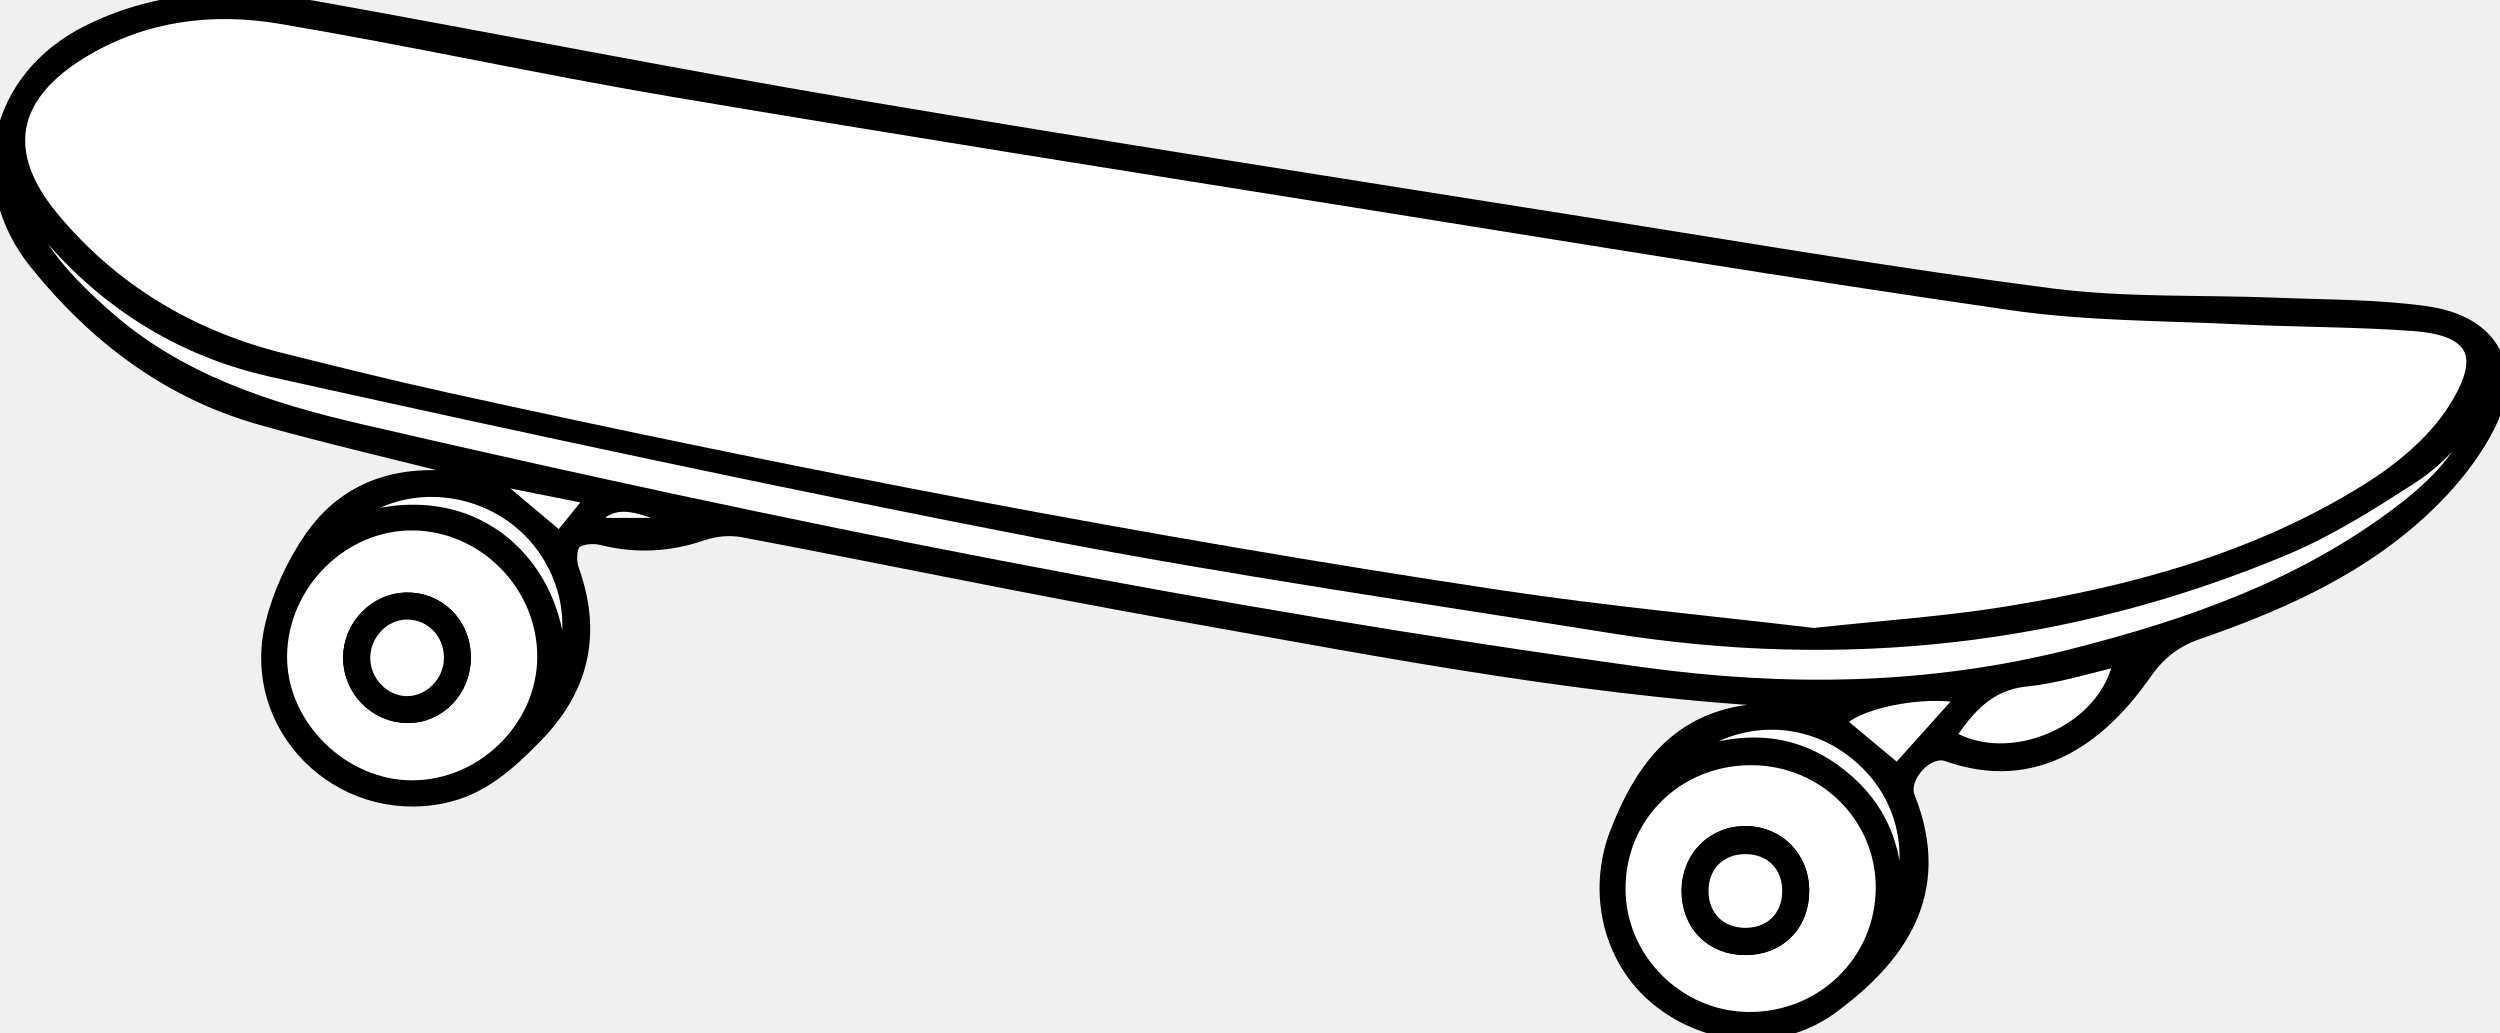
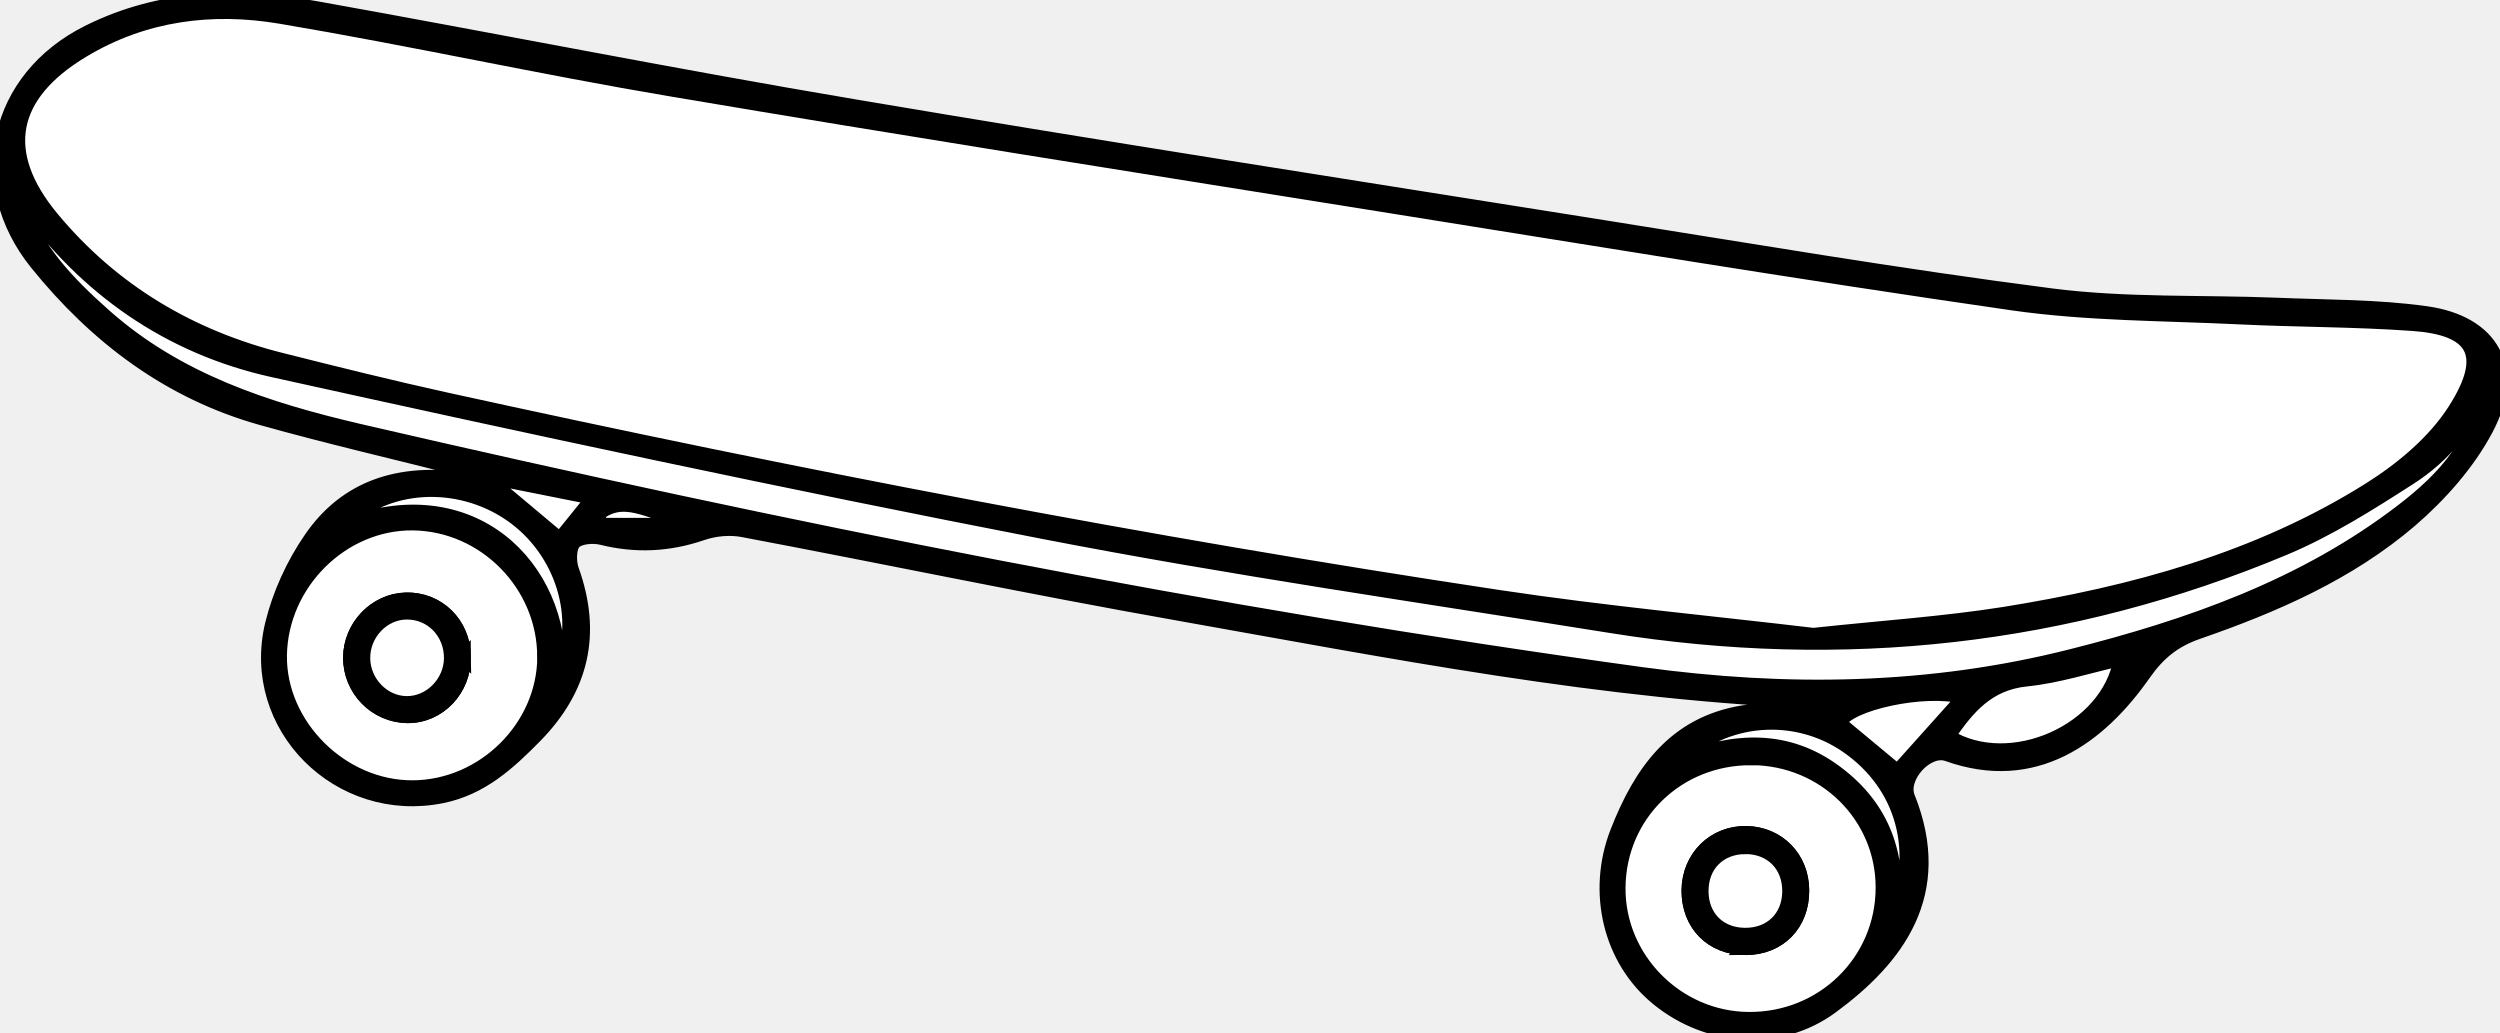
- <svg xmlns="http://www.w3.org/2000/svg" version="1.1" id="Layer_1" x="0px" y="0px" width="357.132px" height="147.557px" viewBox="0 0 357.132 147.557" enable-background="new 0 0 357.132 147.557" xml:space="preserve">
-   <path fill-rule="evenodd" clip-rule="evenodd" stroke="#000000" stroke-width="2" d="M69.687,68.112  c-1.294-0.385-2.271-0.713-3.267-0.966c-9.682-2.458-19.423-4.705-29.039-7.402C24.181,56.042,13.709,48.133,5.2,37.575  c-9.175-11.383-5.914-26.383,7.472-33.022c10.476-5.196,21.448-5.369,32.58-3.372c25.667,4.606,51.253,9.688,76.963,14.032  c35.198,5.948,70.476,11.431,105.73,17.034c21.695,3.448,43.363,7.144,65.143,9.947c10.604,1.364,21.438,0.899,32.164,1.337  c7.105,0.29,14.275,0.216,21.291,1.197c9.563,1.338,13.177,7.98,8.657,16.528c-2.604,4.924-6.603,9.431-10.862,13.09  c-8.817,7.577-19.429,12.193-30.344,15.978c-3.315,1.148-5.601,2.917-7.689,5.912c-6.358,9.116-15.64,15.991-28.11,11.543  c-2.875-1.026-6.784,3.238-5.626,6.139c5.491,13.748-1.519,23.026-10.967,29.953c-7.388,5.417-17.523,4.715-24.75-1.14  c-6.919-5.604-9.146-15.344-5.858-23.79c3.357-8.623,8.19-15.547,18.011-17.158c2.65-0.436,5.438-0.026,8.162-0.01  c1.357,0.007,2.714,0.001,4.071,0.001c0.027-0.303,0.055-0.606,0.082-0.91c-0.242-0.2-0.479-0.569-0.729-0.577  c-31.312-1.124-61.955-7.222-92.668-12.663c-20.65-3.658-41.183-7.975-61.792-11.867c-1.855-0.351-4.021-0.144-5.813,0.472  c-4.777,1.641-9.476,1.863-14.369,0.641c-1.233-0.309-3.188-0.137-3.92,0.647c-0.713,0.764-0.715,2.747-0.291,3.93  c3.247,9.069,1.454,16.905-5.262,23.746c-3.798,3.867-7.663,7.438-13.29,8.587c-14.718,3.005-27.815-9.958-24.298-24.563  c1.029-4.276,2.994-8.571,5.483-12.204c5.182-7.563,12.905-9.766,21.761-8.534c0.858,0.119,1.712,0.281,2.573,0.361  C68.873,68.855,69.068,68.583,69.687,68.112z M259.085,90.71c9.898-1.071,18.631-1.645,27.235-3.024  c18.357-2.943,36.215-7.758,52.127-17.754c4.637-2.913,9.261-6.772,12.173-11.303c5.231-8.137,2.688-11.735-5.981-12.352  c-8.21-0.583-16.463-0.538-24.688-0.941c-10.837-0.53-21.775-0.458-32.476-1.999c-30.751-4.429-61.411-9.491-92.093-14.396  c-33.146-5.298-66.305-10.532-99.401-16.126C77.292,9.655,58.763,5.552,40.073,2.409c-9.777-1.644-19.472-0.447-28.241,4.817  C1.367,13.507-0.348,21.764,7.417,31.139c8.614,10.4,19.792,17.045,32.911,20.315c7.752,1.933,15.508,3.865,23.31,5.582  c49.866,10.971,99.986,20.634,150.479,28.244C229.395,87.582,244.806,89.009,259.085,90.71z M354.818,54.964  c-1.962,5.701-5.646,10.144-10.547,13.296c-5.755,3.701-11.637,7.423-17.917,10.054c-30.949,12.961-63.11,16.444-96.206,11.133  c-26.988-4.332-54.069-8.206-80.894-13.394c-36.885-7.134-73.627-15.047-110.308-23.18C24.226,49.61,12.26,41.304,3.396,28.875  c-0.116-0.163-0.418-0.192-0.909-0.403c2.525,7.095,7.25,11.994,12.442,16.607c10.458,9.292,23.163,13.393,36.451,16.476  C111.97,75.609,172.894,87.833,234.55,96.3c20.677,2.839,41.068,2.553,61.326-2.558c16.947-4.276,33.291-10.011,47.352-20.81  C349.167,68.372,354.16,63.02,354.818,54.964z M77.749,93.85c0.031-10.303-8.476-18.961-18.741-19.074  c-10.131-0.112-18.859,8.549-18.998,18.854c-0.135,10.012,8.83,18.911,18.98,18.843C69.114,112.402,77.719,103.86,77.749,93.85z   M250.242,108.31c-10.626-0.057-18.975,8.069-19.033,18.525c-0.058,10.126,8.339,18.617,18.516,18.729  c10.661,0.115,19.221-8.242,19.229-18.777C268.961,116.583,260.638,108.365,250.242,108.31z M278.312,105.182  c8.81,5.421,22.88-0.734,24.615-11.046c-4.594,1.039-8.967,2.477-13.438,2.927C283.939,97.62,281.081,101.122,278.312,105.182z   M239.73,108.734c8.19-3.302,15.687-3.493,22.496,1.56c6.812,5.056,9.391,12.068,8.187,21.104  c4.163-9.644,1.478-19.188-6.484-24.748C256.562,101.504,246.334,102.173,239.73,108.734z M79.813,96.139  c3.6-7.573,0.601-17.483-6.847-22.624c-7.631-5.267-18.121-4.563-23.999,1.608C67.362,67.954,80.397,80.971,79.813,96.139z   M280.562,99.575c-5.616-1.498-16.66,0.951-17.802,3.711c2.674,2.226,5.325,4.435,8.285,6.899  C274.202,106.666,277.329,103.181,280.562,99.575z M79.955,77.01c1.513-1.873,2.92-3.615,4.761-5.894  c-4.916-0.981-9.012-1.8-13.108-2.618c-0.108,0.406-0.215,0.812-0.323,1.216C74.001,72.001,76.718,74.287,79.955,77.01z   M97.886,74.978c-0.007-0.346-0.015-0.691-0.022-1.037c-4.098,0.222-8.148-3.774-12.279-0.611c-0.003,0.55-0.006,1.1-0.009,1.648  C89.678,74.978,93.782,74.978,97.886,74.978z" />
-   <path fill-rule="evenodd" clip-rule="evenodd" fill="#FFFFFF" stroke="#000000" stroke-width="2" d="M259.085,90.71  c-14.279-1.701-29.69-3.128-44.969-5.431C163.623,77.67,113.503,68.006,63.637,57.036c-7.802-1.717-15.558-3.649-23.31-5.582  c-13.119-3.271-24.296-9.916-32.911-20.315c-7.765-9.375-6.05-17.631,4.415-23.913c8.77-5.264,18.464-6.461,28.241-4.817  c18.69,3.143,37.22,7.247,55.908,10.406c33.097,5.595,66.255,10.828,99.401,16.126c30.682,4.905,61.342,9.967,92.093,14.396  c10.7,1.541,21.639,1.469,32.476,1.999c8.226,0.403,16.479,0.357,24.688,0.941c8.669,0.617,11.213,4.215,5.981,12.352  c-2.912,4.53-7.536,8.39-12.173,11.303c-15.912,9.996-33.77,14.811-52.127,17.754C277.716,89.065,268.984,89.639,259.085,90.71z" />
-   <path fill-rule="evenodd" clip-rule="evenodd" fill="#FFFFFF" stroke="#000000" stroke-width="2" d="M354.818,54.964  c-0.658,8.055-5.651,13.408-11.59,17.968c-14.061,10.799-30.404,16.533-47.352,20.81c-20.258,5.11-40.649,5.396-61.326,2.558  c-61.656-8.467-122.58-20.69-183.17-34.745c-13.288-3.083-25.993-7.184-36.451-16.476c-5.192-4.614-9.917-9.512-12.442-16.607  c0.491,0.21,0.792,0.24,0.909,0.403c8.864,12.429,20.83,20.735,35.551,23.999c36.68,8.133,73.422,16.046,110.308,23.18  c26.825,5.188,53.905,9.062,80.894,13.394c33.096,5.312,65.257,1.828,96.206-11.133c6.28-2.631,12.162-6.353,17.917-10.054  C349.171,65.108,352.856,60.666,354.818,54.964z" />
-   <path fill-rule="evenodd" clip-rule="evenodd" fill="#FFFFFF" stroke="#000000" stroke-width="2" d="M77.749,93.85  c-0.03,10.011-8.635,18.553-18.759,18.622c-10.15,0.068-19.115-8.831-18.98-18.843c0.139-10.305,8.867-18.966,18.998-18.854  C69.273,74.889,77.78,83.547,77.749,93.85z M66.267,93.813c-0.058-4.722-3.708-8.305-8.323-8.173  c-4.331,0.125-7.913,3.861-7.936,8.277c-0.023,4.589,3.667,8.345,8.227,8.373C62.709,102.319,66.324,98.504,66.267,93.813z" />
-   <path fill-rule="evenodd" clip-rule="evenodd" fill="#FFFFFF" stroke="#000000" stroke-width="2" d="M250.242,108.31  c10.396,0.056,18.72,8.273,18.712,18.477c-0.009,10.535-8.568,18.893-19.229,18.777c-10.177-0.111-18.573-8.603-18.516-18.729  C231.267,116.379,239.616,108.253,250.242,108.31z M249.343,135.435c4.812-0.004,8.155-3.415,8.112-8.279  c-0.039-4.581-3.425-8.057-7.944-8.155c-4.654-0.101-8.262,3.453-8.296,8.175C241.181,132.037,244.527,135.438,249.343,135.435z" />
-   <path fill-rule="evenodd" clip-rule="evenodd" fill="#FFFFFF" stroke="#000000" stroke-width="2" d="M278.312,105.182  c2.769-4.06,5.627-7.562,11.177-8.119c4.472-0.45,8.845-1.888,13.438-2.927C301.192,104.447,287.122,110.603,278.312,105.182z" />
-   <path fill-rule="evenodd" clip-rule="evenodd" fill="#FFFFFF" stroke="#000000" stroke-width="2" d="M239.73,108.734  c6.604-6.562,16.832-7.23,24.198-2.084c7.962,5.561,10.647,15.104,6.484,24.748c1.204-9.036-1.374-16.049-8.187-21.104  C255.417,105.241,247.92,105.433,239.73,108.734z" />
-   <path fill-rule="evenodd" clip-rule="evenodd" fill="#FFFFFF" stroke="#000000" stroke-width="2" d="M79.813,96.139  c0.584-15.168-12.451-28.185-30.846-21.016c5.878-6.172,16.368-6.875,23.999-1.608C80.414,78.655,83.413,88.565,79.813,96.139z" />
-   <path fill-rule="evenodd" clip-rule="evenodd" fill="#FFFFFF" stroke="#000000" stroke-width="2" d="M280.562,99.575  c-3.233,3.605-6.36,7.091-9.517,10.61c-2.96-2.465-5.611-4.674-8.285-6.899C263.902,100.526,274.946,98.077,280.562,99.575z" />
-   <path fill-rule="evenodd" clip-rule="evenodd" fill="#FFFFFF" stroke="#000000" stroke-width="2" d="M79.955,77.01  c-3.237-2.723-5.954-5.009-8.67-7.295c0.107-0.405,0.215-0.811,0.323-1.216c4.096,0.818,8.193,1.636,13.108,2.618  C82.875,73.395,81.468,75.137,79.955,77.01z" />
-   <path fill-rule="evenodd" clip-rule="evenodd" fill="#FFFFFF" stroke="#000000" stroke-width="2" d="M97.886,74.978  c-4.104,0-8.208,0-12.311,0c0.003-0.549,0.006-1.099,0.009-1.648c4.131-3.163,8.182,0.833,12.279,0.611  C97.871,74.286,97.878,74.632,97.886,74.978z" />
-   <path fill-rule="evenodd" clip-rule="evenodd" stroke="#000000" stroke-width="2" d="M66.267,93.813  c0.058,4.69-3.557,8.506-8.032,8.478c-4.56-0.028-8.25-3.784-8.227-8.373c0.023-4.416,3.605-8.152,7.936-8.277  C62.559,85.509,66.208,89.092,66.267,93.813z M58.144,87.506c-3.434,0.008-6.312,3.043-6.25,6.59c0.06,3.39,2.836,6.269,6.122,6.348  c3.408,0.082,6.381-2.899,6.405-6.425C64.444,90.367,61.678,87.497,58.144,87.506z" />
-   <path fill-rule="evenodd" clip-rule="evenodd" stroke="#000000" stroke-width="2" d="M249.343,135.435  c-4.816,0.004-8.162-3.397-8.128-8.26c0.034-4.722,3.642-8.275,8.296-8.175c4.52,0.099,7.905,3.574,7.944,8.155  C257.499,132.02,254.155,135.431,249.343,135.435z M249.336,121.013c-3.74-0.002-6.315,2.611-6.27,6.363  c0.044,3.593,2.498,6.082,6.079,6.168c3.764,0.09,6.408-2.435,6.455-6.164C255.65,123.626,253.08,121.015,249.336,121.013z" />
-   <path fill-rule="evenodd" clip-rule="evenodd" fill="#FFFFFF" stroke="#000000" stroke-width="2" d="M58.144,87.506  c3.535-0.009,6.301,2.861,6.276,6.513c-0.024,3.525-2.997,6.507-6.405,6.425c-3.286-0.079-6.062-2.958-6.122-6.348  C51.832,90.549,54.71,87.514,58.144,87.506z" />
-   <path fill-rule="evenodd" clip-rule="evenodd" fill="#FFFFFF" stroke="#000000" stroke-width="2" d="M249.336,121.013  c3.743,0.002,6.313,2.613,6.265,6.367c-0.047,3.729-2.691,6.254-6.455,6.164c-3.581-0.086-6.035-2.575-6.079-6.168  C243.021,123.624,245.596,121.011,249.336,121.013z" />
+ <svg xmlns="http://www.w3.org/2000/svg" width="357.132" height="147.557">
+   <path fill-rule="evenodd" stroke="#000" stroke-width="2" d="M69.7 68.1c-1.3-.37-2.28-.7-3.28-.95-9.68-2.46-19.42-4.7-29.04-7.4-13.2-3.7-23.67-11.62-32.18-22.17-9.17-11.4-5.9-26.4 7.47-33.03C23.15-.65 34.12-.82 45.25 1.18c25.67 4.6 51.26 9.7 76.97 14.03 35.2 5.96 70.47 11.44 105.73 17.05 21.7 3.44 43.36 7.14 65.14 9.94 10.6 1.36 21.43.9 32.15 1.33 7.1.3 14.28.22 21.3 1.2 9.56 1.34 13.17 7.98 8.65 16.53-2.6 4.92-6.6 9.43-10.86 13.1C335.52 81.9 324.9 86.53 314 90.3c-3.32 1.15-5.6 2.92-7.7 5.92-6.35 9.1-15.64 16-28.1 11.54-2.88-1.03-6.8 3.24-5.63 6.14 5.5 13.75-1.52 23.02-10.97 29.95-7.4 5.42-17.52 4.72-24.75-1.14-6.92-5.6-9.14-15.34-5.86-23.8 3.35-8.6 8.18-15.54 18-17.15 2.65-.43 5.44-.02 8.17 0 1.35 0 2.7 0 4.07 0 .02-.3.05-.6.08-.92-.24-.2-.48-.56-.73-.57-31.32-1.14-61.96-7.23-92.68-12.68-20.65-3.65-41.18-7.97-61.8-11.86-1.84-.35-4-.15-5.8.47-4.78 1.64-9.48 1.86-14.37.64-1.23-.3-3.2-.14-3.92.65-.7.76-.72 2.74-.3 3.93 3.25 9.07 1.46 16.9-5.25 23.74-3.8 3.86-7.67 7.43-13.3 8.58-14.7 3-27.8-9.96-24.3-24.56 1.04-4.28 3-8.57 5.5-12.2 5.17-7.57 12.9-9.77 21.75-8.54.86.12 1.7.28 2.57.36.17.02.37-.26 1-.73zm189.38 22.6c9.9-1.06 18.64-1.64 27.24-3 18.36-2.96 36.22-7.77 52.13-17.77 4.63-2.9 9.26-6.77 12.17-11.3 5.23-8.14 2.7-11.74-5.98-12.35-8.2-.6-16.46-.54-24.7-.94-10.83-.53-21.76-.46-32.46-2-30.76-4.43-61.42-9.5-92.1-14.4-33.14-5.3-66.3-10.53-99.4-16.13-18.7-3.15-37.22-7.25-55.9-10.4C30.3.77 20.6 1.97 11.82 7.24 1.37 13.5-.35 21.76 7.43 31.13c8.6 10.4 19.78 17.05 32.9 20.32 7.75 1.94 15.5 3.87 23.3 5.6 49.87 10.96 100 20.62 150.5 28.23 15.27 2.3 30.68 3.73 44.95 5.43zm95.74-35.74c-1.96 5.7-5.65 10.15-10.55 13.3-5.75 3.7-11.64 7.42-17.92 10.05-30.95 12.97-63.1 16.46-96.2 11.15-27-4.34-54.07-8.2-80.9-13.4C112.37 68.92 75.63 61 38.95 52.87c-14.72-3.26-26.7-11.57-35.55-24-.12-.16-.42-.2-.9-.4 2.5 7.1 7.24 12 12.43 16.6 10.46 9.3 23.16 13.4 36.45 16.48 60.6 14.06 121.5 26.28 183.17 34.75 20.68 2.84 41.07 2.55 61.33-2.56 16.94-4.27 33.3-10 47.35-20.8 5.94-4.57 10.93-9.92 11.6-17.98zM77.75 93.86c.03-10.3-8.48-18.97-18.74-19.08-10.12-.12-18.85 8.54-19 18.85-.12 10 8.84 18.9 19 18.84 10.1-.07 18.72-8.6 18.75-18.62zm172.5 14.45c-10.63-.05-18.98 8.08-19.04 18.54-.05 10.12 8.35 18.6 18.53 18.72 10.66.12 19.22-8.24 19.22-18.77 0-10.22-8.3-18.44-18.7-18.5zm28.06-3.12c8.82 5.42 22.9-.73 24.63-11.04-4.6 1.03-8.97 2.47-13.44 2.92-5.56.56-8.42 4.06-11.2 8.12zm-38.57 3.55c8.2-3.3 15.7-3.5 22.5 1.56 6.8 5.05 9.4 12.06 8.18 21.1 4.18-9.65 1.5-19.2-6.47-24.75-7.37-5.15-17.6-4.48-24.2 2.08zM79.8 96.13c3.6-7.56.6-17.47-6.83-22.6-7.63-5.28-18.12-4.58-24 1.6 18.4-7.18 31.43 5.84 30.84 21zm200.76 3.45c-5.6-1.5-16.66.95-17.8 3.7 2.67 2.23 5.33 4.44 8.29 6.9 3.15-3.5 6.28-7 9.5-10.6zM79.96 77c1.5-1.86 2.9-3.6 4.76-5.88-4.92-1-9.02-1.8-13.1-2.62-.12.4-.23.8-.34 1.2C74 72 76.72 74.3 79.95 77zM97.88 75c-.02-.35-.03-.7-.04-1.04-4.1.22-8.14-3.77-12.28-.6 0 .54 0 1.1 0 1.64 4.1 0 8.2 0 12.3 0z" clip-rule="evenodd" />
+   <path fill="#fff" fill-rule="evenodd" stroke="#000" stroke-width="2" d="M259.08 90.7c-14.27-1.7-29.7-3.12-44.96-5.42C163.62 77.68 113.5 68 63.64 57.04c-7.8-1.72-15.56-3.65-23.3-5.6-13.13-3.26-24.3-9.9-32.92-20.3-7.77-9.38-6.05-17.63 4.4-23.9C20.6 1.95 30.3.75 40.08 2.4c18.7 3.15 37.22 7.26 55.9 10.4 33.1 5.6 66.26 10.84 99.4 16.14 30.7 4.9 61.35 9.97 92.1 14.4 10.7 1.54 21.64 1.47 32.48 2 8.23.4 16.48.35 24.7.94 8.66.6 11.2 4.2 5.97 12.35-2.9 4.53-7.54 8.4-12.17 11.3-15.92 10-33.77 14.8-52.13 17.76-8.6 1.36-17.34 1.94-27.24 3zM354.82 54.96c-.66 8.06-5.65 13.4-11.6 17.97-14.05 10.8-30.4 16.53-47.34 20.8-20.26 5.12-40.65 5.4-61.33 2.57-61.66-8.47-122.58-20.7-183.17-34.74-13.3-3.1-26-7.2-36.45-16.48-5.2-4.6-9.92-9.5-12.44-16.6.48.2.78.23.9.4 8.86 12.42 20.83 20.73 35.55 24C75.63 61 112.37 68.9 149.25 76.04c26.83 5.2 53.9 9.07 80.9 13.4 33.1 5.3 65.26 1.83 96.2-11.13 6.3-2.64 12.17-6.36 17.92-10.06 4.9-3.15 8.6-7.6 10.55-13.3zM77.75 93.85c-.03 10-8.64 18.55-18.76 18.62-10.16.07-19.13-8.83-19-18.84.15-10.3 8.88-18.97 19-18.86 10.27.12 18.78 8.78 18.75 19.08zm-11.48-.04c-.06-4.7-3.7-8.3-8.33-8.16-4.33.13-7.9 3.86-7.93 8.28-.02 4.6 3.67 8.34 8.23 8.37 4.48.02 8.1-3.8 8.04-8.5zM250.24 108.3c10.4.07 18.72 8.28 18.7 18.5 0 10.52-8.55 18.88-19.2 18.76-10.2-.1-18.6-8.6-18.53-18.72.07-10.46 8.42-18.6 19.04-18.53zm-.9 27.14c4.8 0 8.16-3.42 8.1-8.28-.02-4.58-3.4-8.06-7.93-8.16-4.64-.1-8.25 3.45-8.3 8.18-.02 4.86 3.33 8.26 8.14 8.25zM278.3 105.18c2.78-4.06 5.64-7.56 11.2-8.12 4.46-.45 8.83-1.88 13.43-2.92-1.74 10.3-15.8 16.46-24.62 11.04zM239.73 108.73c6.6-6.56 16.83-7.23 24.2-2.08 7.96 5.56 10.64 15.1 6.48 24.75 1.22-9.04-1.36-16.05-8.17-21.1-6.8-5.06-14.3-4.87-22.5-1.57zM79.8 96.14c.6-15.17-12.44-28.2-30.83-21.02 5.88-6.17 16.36-6.87 24-1.6 7.44 5.14 10.44 15.05 6.84 22.62zM280.56 99.58c-3.23 3.6-6.36 7.1-9.5 10.6-2.97-2.46-5.63-4.67-8.3-6.9 1.14-2.75 12.2-5.2 17.8-3.7zM79.95 77c-3.23-2.7-5.95-5-8.67-7.28.1-.4.22-.82.33-1.22 4.1.82 8.2 1.64 13.12 2.62-1.84 2.27-3.25 4.02-4.77 5.9zM97.9 74.98c-4.12 0-8.22 0-12.33 0 0-.55 0-1.1 0-1.65 4.14-3.16 8.2.83 12.3.6 0 .36 0 .7.02 1.05z" clip-rule="evenodd" />
+   <path fill-rule="evenodd" stroke="#000" stroke-width="2" d="M66.27 93.8c.05 4.7-3.56 8.52-8.04 8.5-4.55-.04-8.24-3.8-8.22-8.38.03-4.42 3.6-8.15 7.94-8.28 4.62-.13 8.27 3.45 8.33 8.17zm-8.13-6.3c-3.43 0-6.3 3.05-6.25 6.6.05 3.4 2.83 6.27 6.12 6.34 3.4.1 6.38-2.9 6.4-6.42.02-3.65-2.74-6.52-6.28-6.5zM249.34 135.44c-4.8 0-8.16-3.4-8.13-8.26.05-4.73 3.66-8.28 8.3-8.18 4.53.1 7.92 3.57 7.95 8.15.05 4.87-3.3 8.28-8.1 8.28zm0-14.43c-3.74 0-6.32 2.62-6.27 6.38.04 3.6 2.5 6.08 6.08 6.16 3.76.1 6.4-2.43 6.45-6.16.05-3.75-2.52-6.36-6.26-6.37z" clip-rule="evenodd" />
+   <path fill="#fff" fill-rule="evenodd" stroke="#000" stroke-width="2" d="M58.14 87.5c3.54 0 6.3 2.87 6.28 6.52-.02 3.52-3 6.5-6.4 6.42-3.3-.07-6.07-2.95-6.13-6.34-.07-3.55 2.8-6.6 6.24-6.6zM249.34 121c3.74.02 6.3 2.63 6.26 6.38-.05 3.73-2.7 6.25-6.45 6.16-3.6-.08-6.04-2.57-6.08-6.16-.05-3.76 2.53-6.37 6.27-6.37z" clip-rule="evenodd" />
</svg>
